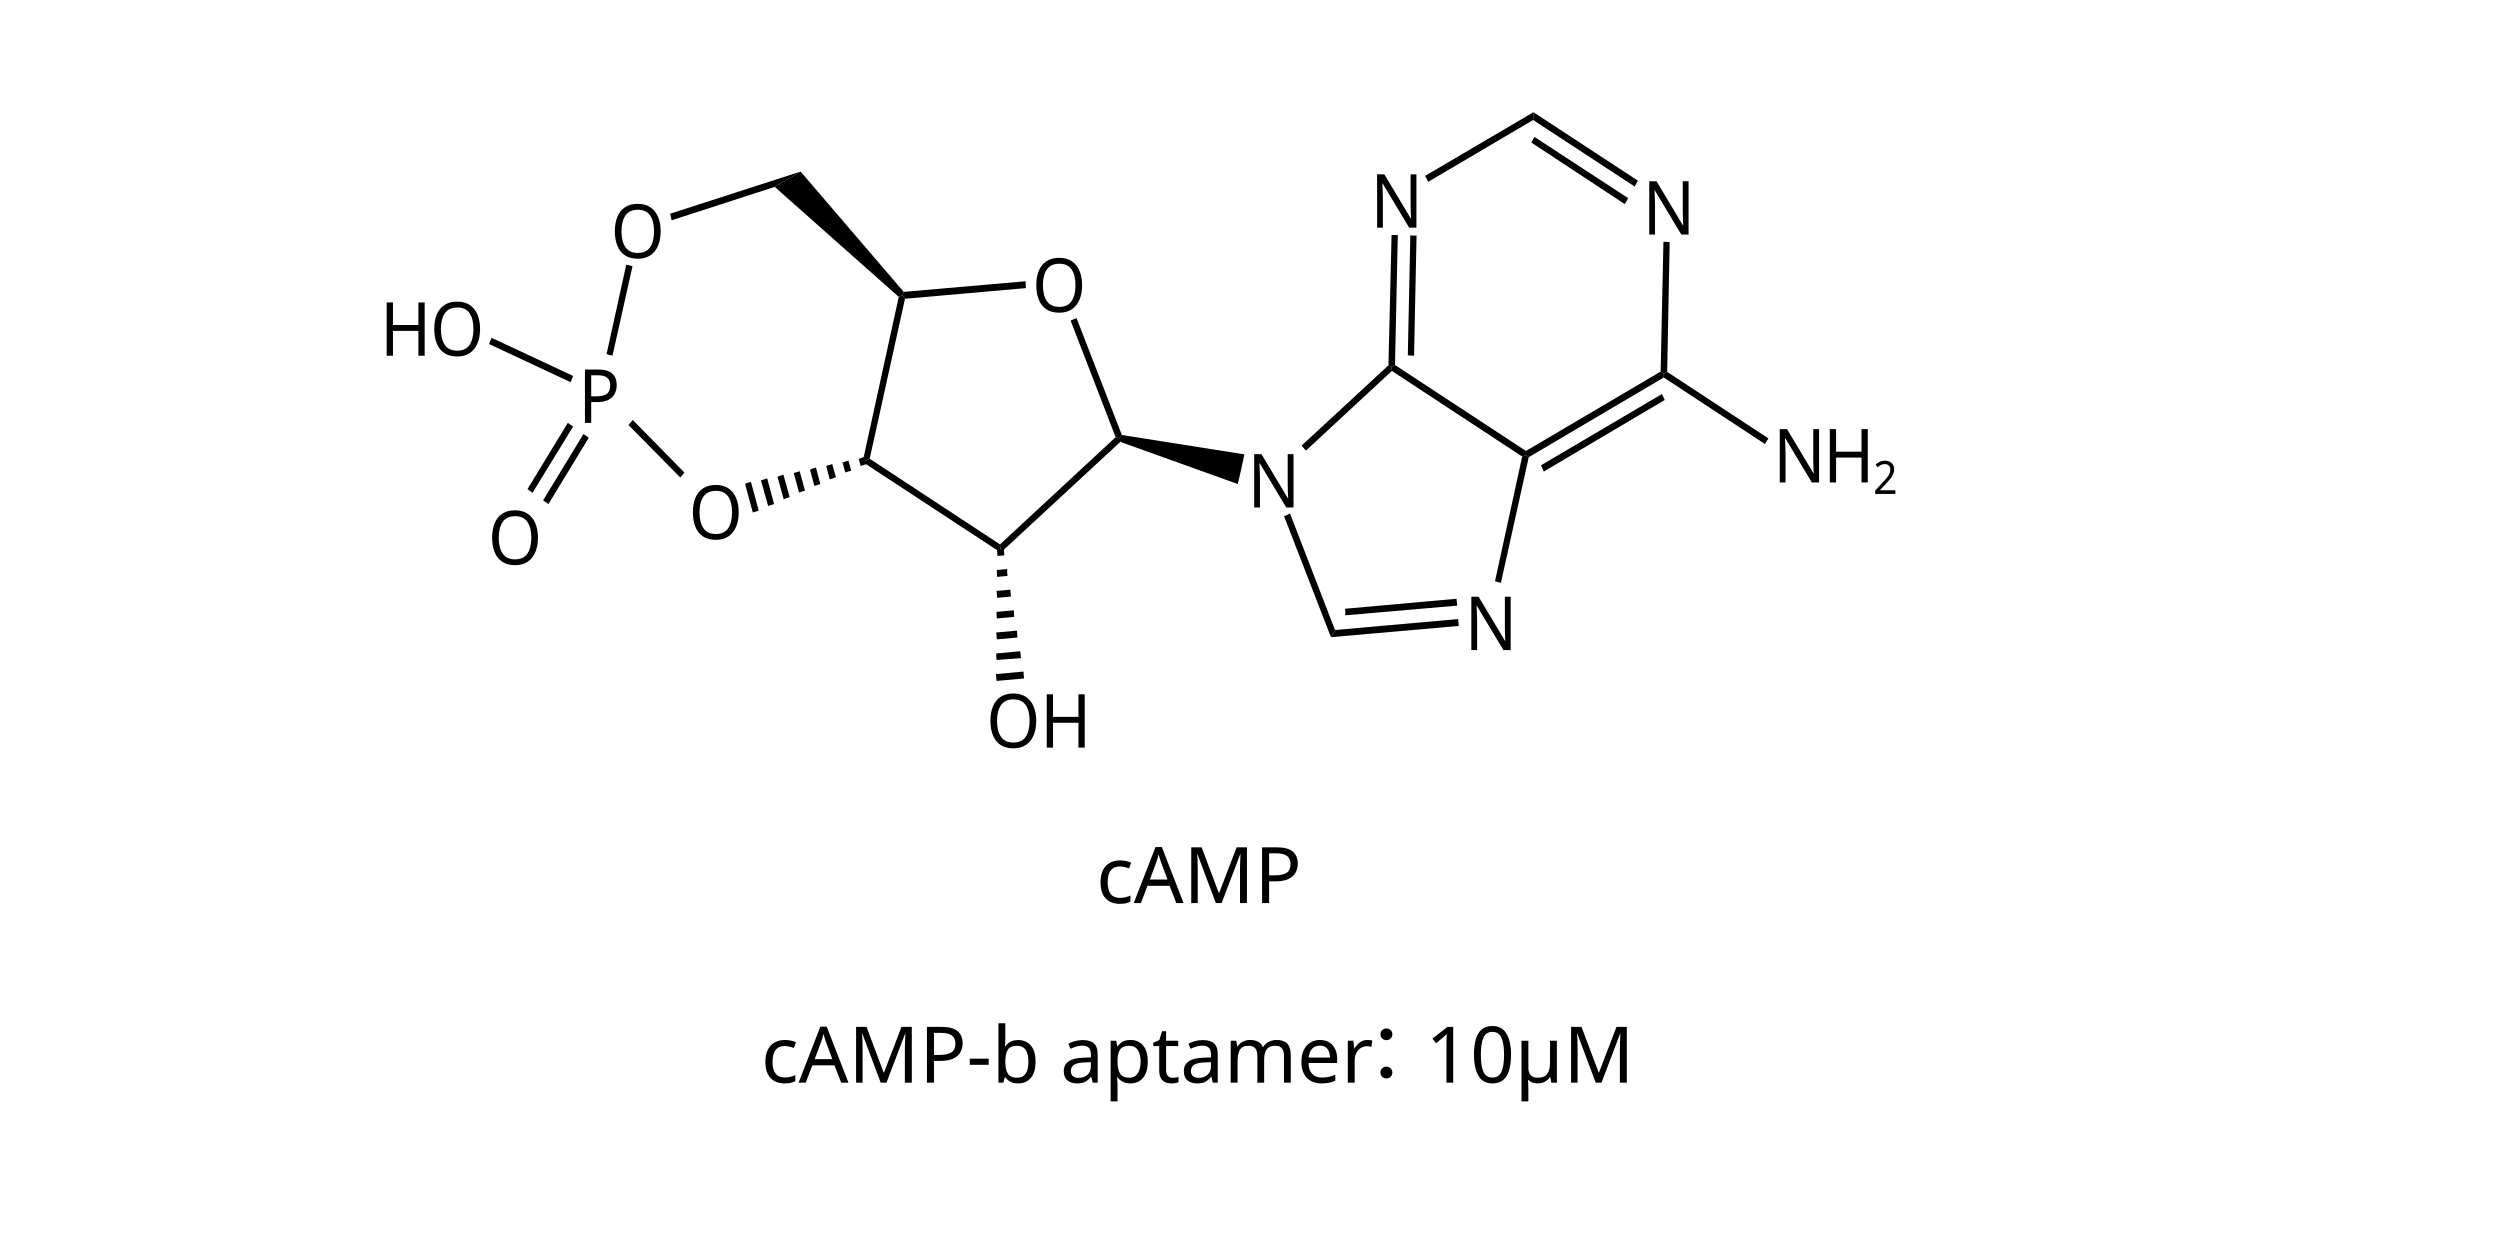
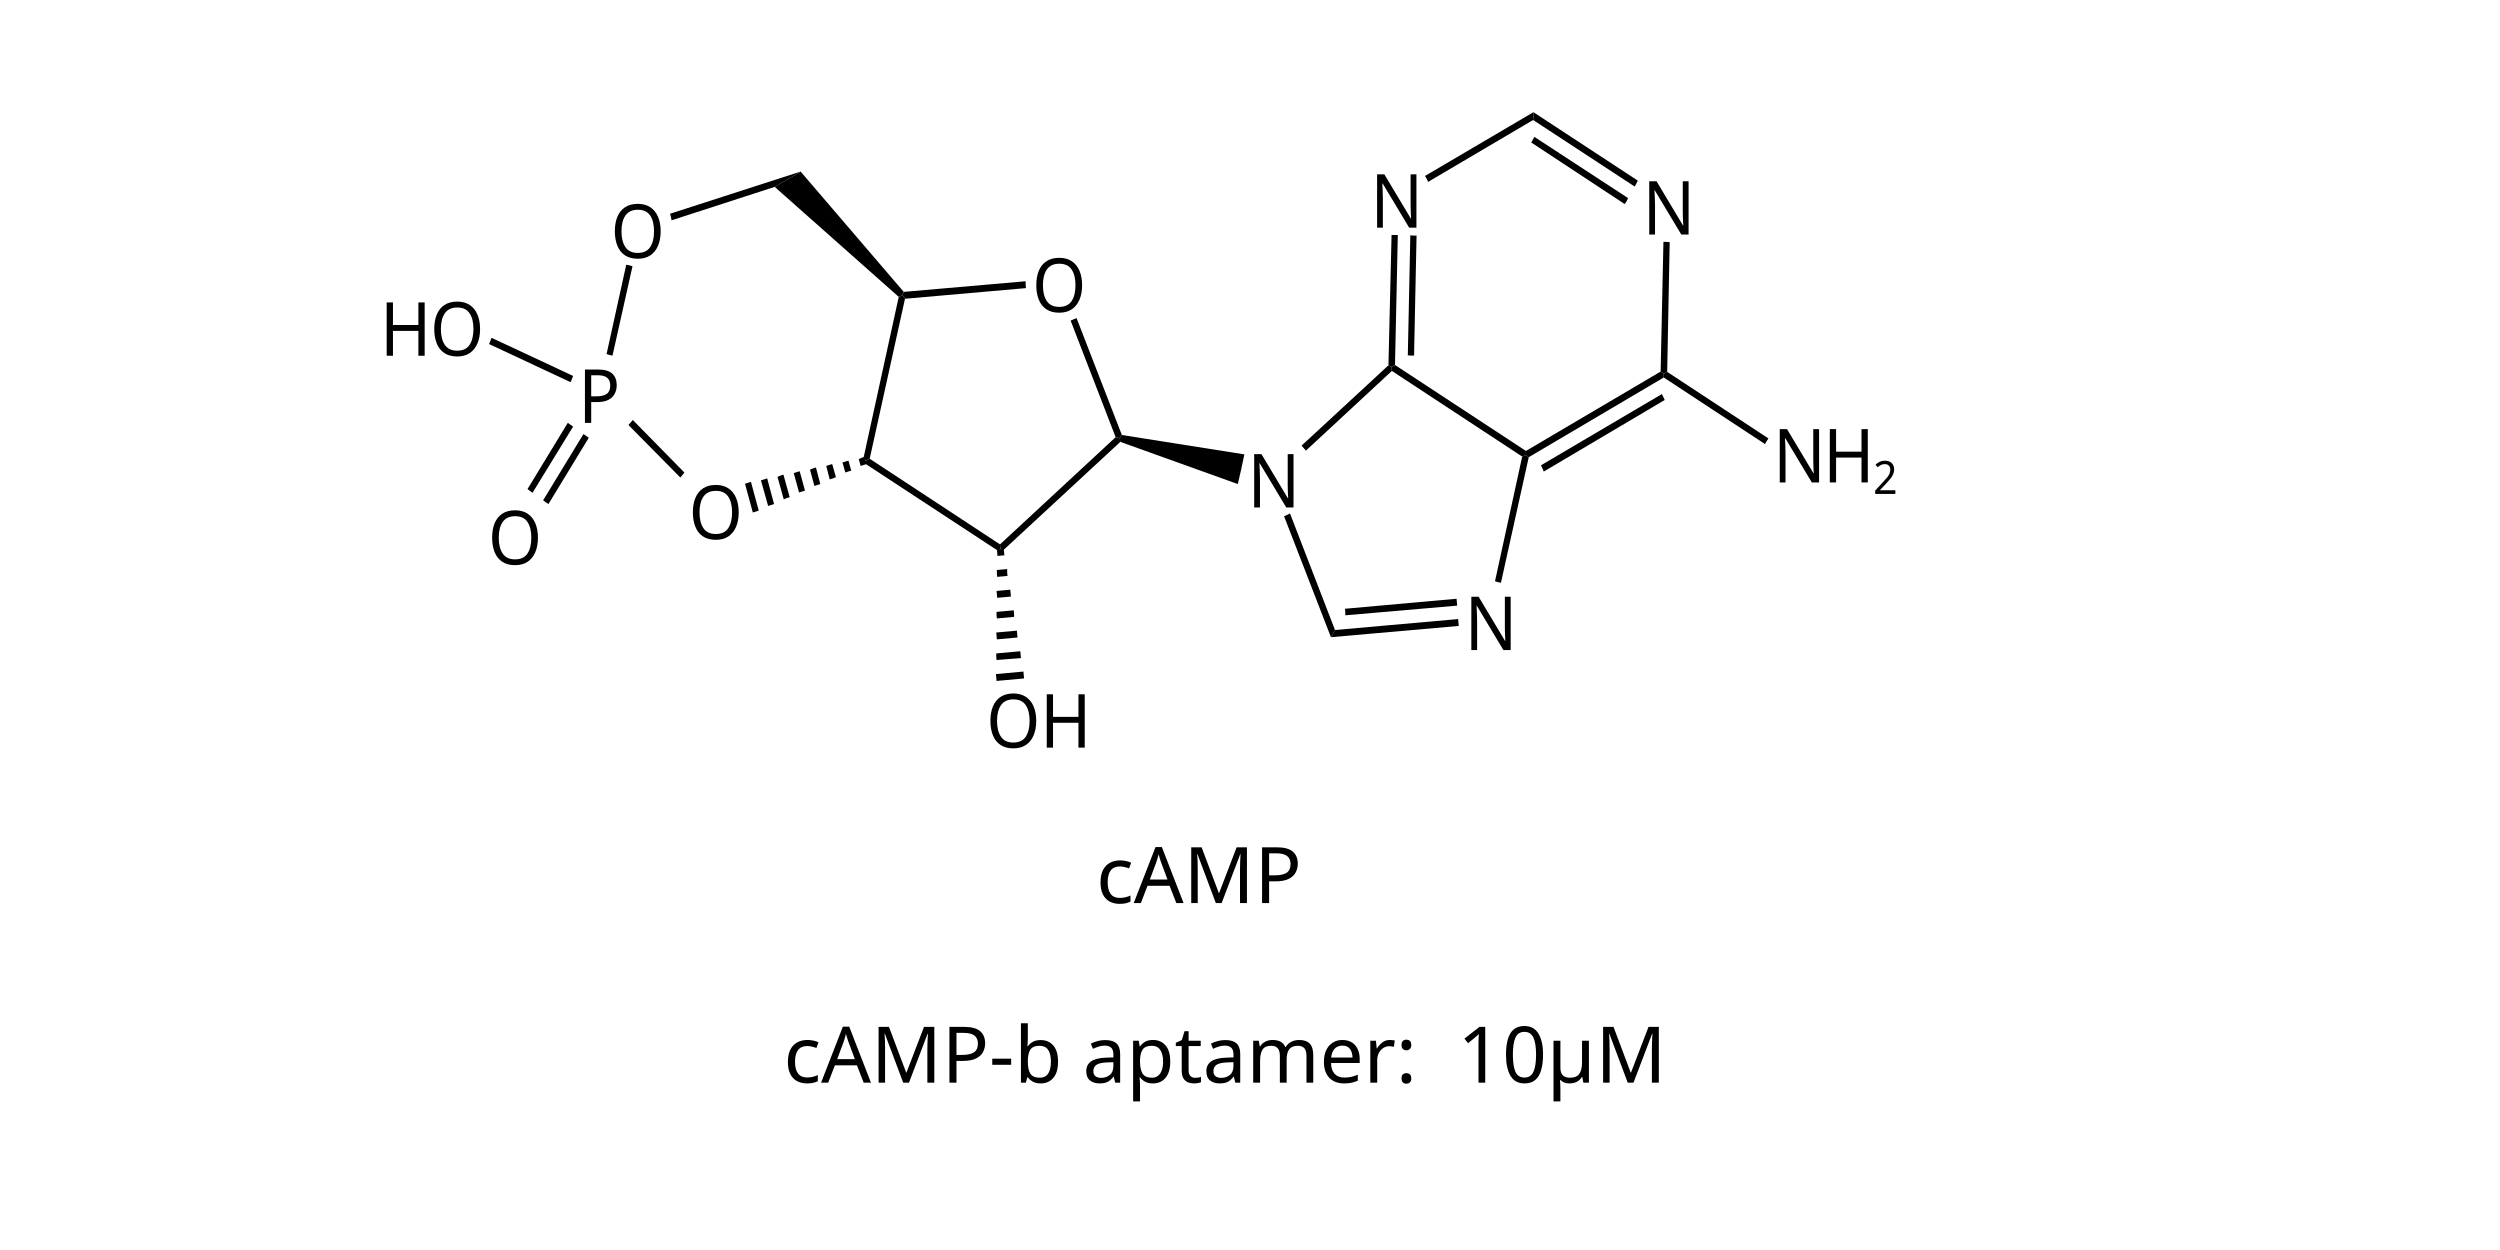
<svg xmlns="http://www.w3.org/2000/svg" version="1.1" id="_图层_1" x="0px" y="0px" viewBox="0 0 800 400" style="enable-background:new 0 0 800 400;" xml:space="preserve">
  <style type="text/css">
	.st0{font-family:'ArialMT';}
	.st1{font-size:23.91px;}
	.st2{font-size:14.71px;}
	.st3{font-size:25px;}
- 	.st4{font-family:'AdobeSongStd-Light-GBpc-EUC-H';}
</style>
  <polygon points="287.6,95 247.9,59.8 252.2,57.3 256.2,54.9 289.2,93.4 288.8,94.5 " />
  <polygon points="289.6,95.6 278.3,146.8 277.2,147.3 276.2,147.1 287.6,95 288.8,94.5 " />
  <polygon points="278.3,146.8 320,174.2 320.1,175.5 319.6,176.4 276.6,148.2 277.2,147.3 " />
  <polygon points="320,174.2 357,139.9 358.3,140.2 358.5,141.4 320.8,176.3 320.1,175.5 " />
  <polygon points="357,139.9 342.6,102.6 343.5,102.2 344.5,101.8 359,139.2 358.3,140.2 " />
  <g>
    <g>
      <text transform="matrix(0.93 0 0 1 330.2598 99.8301)" class="st0 st1">O</text>
    </g>
  </g>
  <polygon points="328.3,92.2 289.6,95.6 288.8,94.5 289.2,93.4 328.2,90 328.2,91.1 " />
  <polygon points="359,139.2 398.2,145.4 397.2,150.1 396.1,154.9 358.5,141.4 358.3,140.2 " />
  <g>
    <g>
      <text transform="matrix(0.93 0 0 1 399.1904 162.3901)" class="st0 st1">N</text>
    </g>
  </g>
  <polygon points="412.8,164.3 427.2,201.6 426.6,202.7 425.9,203.9 410.9,165.2 411.8,164.8 " />
  <polygon points="430.4,194.8 466.1,191.6 466.2,192.7 466.3,193.8 430.5,196.9 430.5,195.9 " />
  <polygon points="427.2,201.6 466.6,198.1 466.7,199.2 466.8,200.3 425.9,203.9 426.6,202.7 " />
  <g>
    <g>
      <text transform="matrix(0.93 0 0 1 468.6797 208.02)" class="st0 st1">N</text>
    </g>
  </g>
  <polygon points="478.4,186 487.1,146.1 488.3,145.6 489.2,146.3 480.3,186.5 479.4,186.3 " />
  <polygon points="488.3,144.3 531.4,118.9 532.4,119.6 532.4,120.8 489.2,146.3 488.3,145.6 " />
  <polygon points="493.1,148.9 531.8,126.1 532.3,127.1 532.7,128 494,150.9 493.6,149.9 " />
  <polygon points="531.4,118.9 532.3,77.4 533.3,77.4 534.3,77.5 533.5,119 532.4,119.6 " />
  <g>
    <g>
      <text transform="matrix(0.93 0 0 1 525.6104 75.0601)" class="st0 st1">N</text>
    </g>
  </g>
  <polygon points="519.9,65.3 490,45.6 490.5,44.7 491,43.8 521,63.4 520.5,64.4 " />
  <polygon points="523.1,59.7 490.6,38.4 490.7,37.2 490.7,35.9 524.1,57.8 523.6,58.8 " />
  <polygon points="490.6,38.4 457,58.2 456.6,57.3 456,56.3 490.7,35.9 490.7,37.2 " />
  <g>
    <g>
      <text transform="matrix(0.93 0 0 1 438.5195 72.8501)" class="st0 st1">N</text>
    </g>
  </g>
  <polygon points="453.3,75.4 452.5,113.8 451.5,113.8 450.5,113.7 451.3,75.3 452.3,75.4 " />
  <polygon points="447.3,75.2 446.4,116.8 445.3,117.4 444.3,116.9 445.3,75.2 446.3,75.2 " />
  <polygon points="445.4,118.7 417.9,144.2 417.2,143.4 416.5,142.6 444.3,116.9 445.3,117.4 " />
  <polygon points="446.4,116.8 488.3,144.3 488.3,145.6 487.1,146.1 445.4,118.7 445.3,117.4 " />
  <polygon points="533.5,119 565.9,140.3 565.3,141.2 564.8,142.1 532.4,120.8 532.4,119.6 " />
  <g>
    <g>
      <text transform="matrix(0.93 0 0 1 567.3701 154.3799)" class="st0 st1">N</text>
    </g>
    <g>
      <text transform="matrix(0.93 0 0 1 583.3896 154.3799)" class="st0 st1">H</text>
    </g>
    <g>
      <text transform="matrix(0.93 0 0 1 599.4102 158.0601)" class="st0 st2">2</text>
    </g>
  </g>
  <polygon points="319,175.8 321.2,175.6 321.3,176.6 321.4,177.7 319.2,177.9 319.1,176.8 " />
  <polygon points="319,182.4 322.3,182.1 322.3,183.2 322.4,184.3 319.1,184.6 319,183.5 " />
  <polygon points="318.9,189.1 323.3,188.7 323.4,189.8 323.5,190.9 319.1,191.3 319,190.2 " />
  <polygon points="318.9,195.8 324.4,195.3 324.5,196.4 324.5,197.4 319,197.9 318.9,196.8 " />
  <polygon points="318.8,202.4 325.4,201.8 325.5,202.9 325.6,204 319,204.6 318.9,203.5 " />
  <polygon points="318.8,209.1 326.5,208.4 326.6,209.5 326.7,210.6 318.9,211.2 318.8,210.1 " />
  <polygon points="318.7,215.7 327.5,214.9 327.6,216 327.7,217.1 318.9,217.9 318.8,216.8 " />
  <g>
    <g>
      <text transform="matrix(0.93 0 0 1 315.5801 239.2402)" class="st0 st1">O</text>
    </g>
    <g>
      <text transform="matrix(0.93 0 0 1 332.8105 239.2402)" class="st0 st1">H</text>
    </g>
  </g>
  <polygon points="276.7,146.2 277.3,148.5 276.4,148.8 275.4,149.1 274.8,146.9 275.7,146.5 " />
  <polygon points="271.5,147.4 272.4,150.6 271.4,150.9 270.5,151.2 269.6,148 270.5,147.7 " />
  <polygon points="266.3,148.5 267.5,152.7 266.5,153.1 265.5,153.4 264.4,149.1 265.3,148.8 " />
  <polygon points="261.1,149.6 262.5,154.9 261.6,155.2 260.6,155.5 259.2,150.3 260.1,149.9 " />
  <polygon points="255.9,150.8 257.6,157 256.6,157.3 255.7,157.6 254,151.4 254.9,151.1 " />
  <polygon points="250.7,151.9 252.7,159.1 251.7,159.4 250.8,159.8 248.8,152.6 249.7,152.2 " />
  <polygon points="245.5,153.1 247.7,161.3 246.8,161.6 245.8,161.9 243.5,153.7 244.5,153.4 " />
  <polygon points="240.3,154.2 242.8,163.4 241.9,163.7 240.9,164 238.4,154.8 239.3,154.5 " />
  <g>
    <g>
      <text transform="matrix(0.93 0 0 1 220.3701 172.5098)" class="st0 st1">O</text>
    </g>
  </g>
  <polygon points="217.7,152.8 201.1,136 201.8,135.2 202.5,134.4 219,151.2 218.4,152 " />
  <g>
    <g>
      <text transform="matrix(0.93 0 0 1 185.0303 135.3101)" class="st0 st1">P</text>
    </g>
  </g>
  <polygon points="188.4,140.1 175.5,161.3 174.6,160.7 173.8,160.1 186.7,138.9 187.6,139.5 " />
  <polygon points="183.4,136.5 170.4,157.7 169.6,157.1 168.8,156.5 181.7,135.3 182.5,135.9 " />
  <g>
    <g>
      <text transform="matrix(0.93 0 0 1 156.1299 180.6201)" class="st0 st1">O</text>
    </g>
  </g>
  <polygon points="194.1,113.3 200.4,84.7 201.4,84.9 202.4,85.2 196,113.8 195.1,113.6 " />
  <g>
    <g>
      <text transform="matrix(0.93 0 0 1 195.3999 82.5601)" class="st0 st1">O</text>
    </g>
  </g>
  <polygon points="214.4,68.4 256.2,54.9 252.2,57.3 247.9,59.8 214.9,70.5 214.7,69.4 " />
  <polygon points="182.6,122.3 156.5,110.1 156.9,109.1 157.3,108.1 183.4,120.3 183,121.3 " />
  <g>
    <g>
      <text transform="matrix(0.93 0 0 1 121.5898 113.8398)" class="st0 st1">H</text>
    </g>
    <g>
      <text transform="matrix(0.93 0 0 1 137.6099 113.8398)" class="st0 st1">O</text>
    </g>
  </g>
  <text transform="matrix(1 0 0 1 350.795 288.9824)" class="st0 st3">cAMP</text>
-   <text transform="matrix(1 0 0 1 243.5501 346.4453)">
-     <tspan x="0" y="0" class="st0 st3">cAMP-b aptamer</tspan>
-     <tspan x="187.6" y="0" class="st4 st3">：</tspan>
-     <tspan x="212.6" y="0" class="st0 st3">10μM</tspan>
-   </text>
+   <text transform="matrix(1 0 0 1 456.1501 346.4453)" class="st0 st3">  </text>
+   <text transform="matrix(1 0 0 1 250.7501 346.4453)" class="st0 st3">cAMP-b aptamer:  10μM </text>
</svg>
